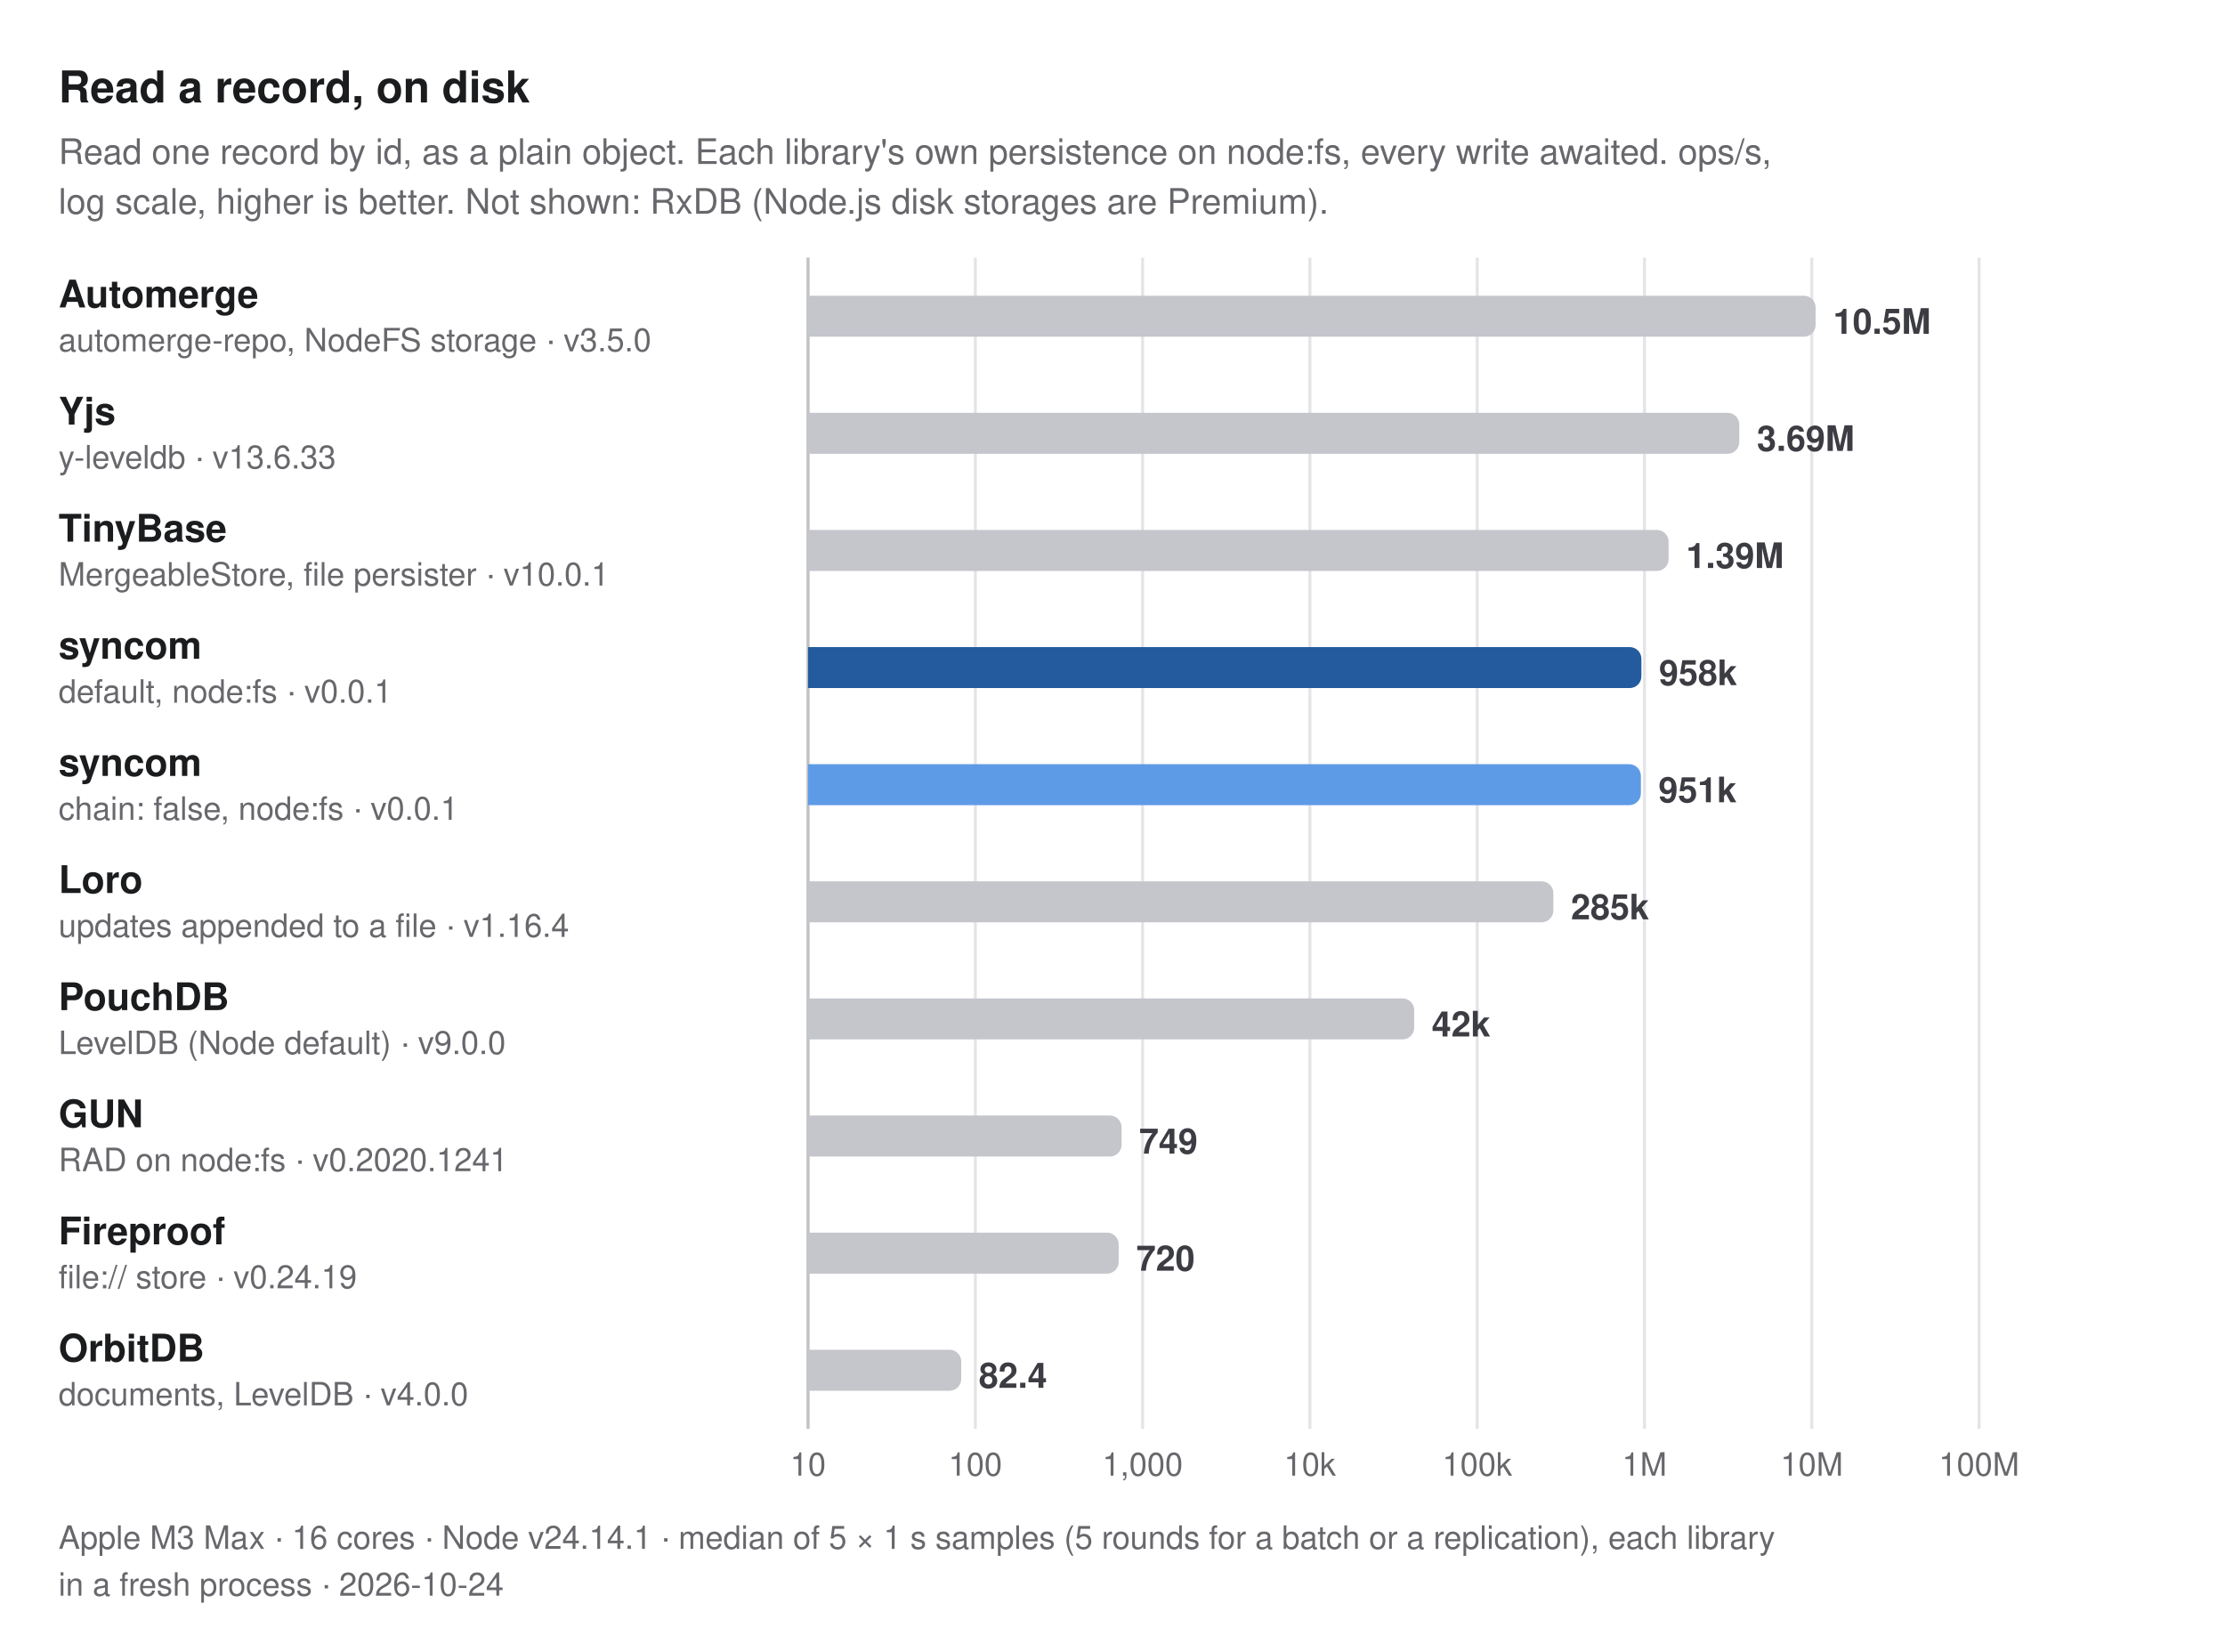
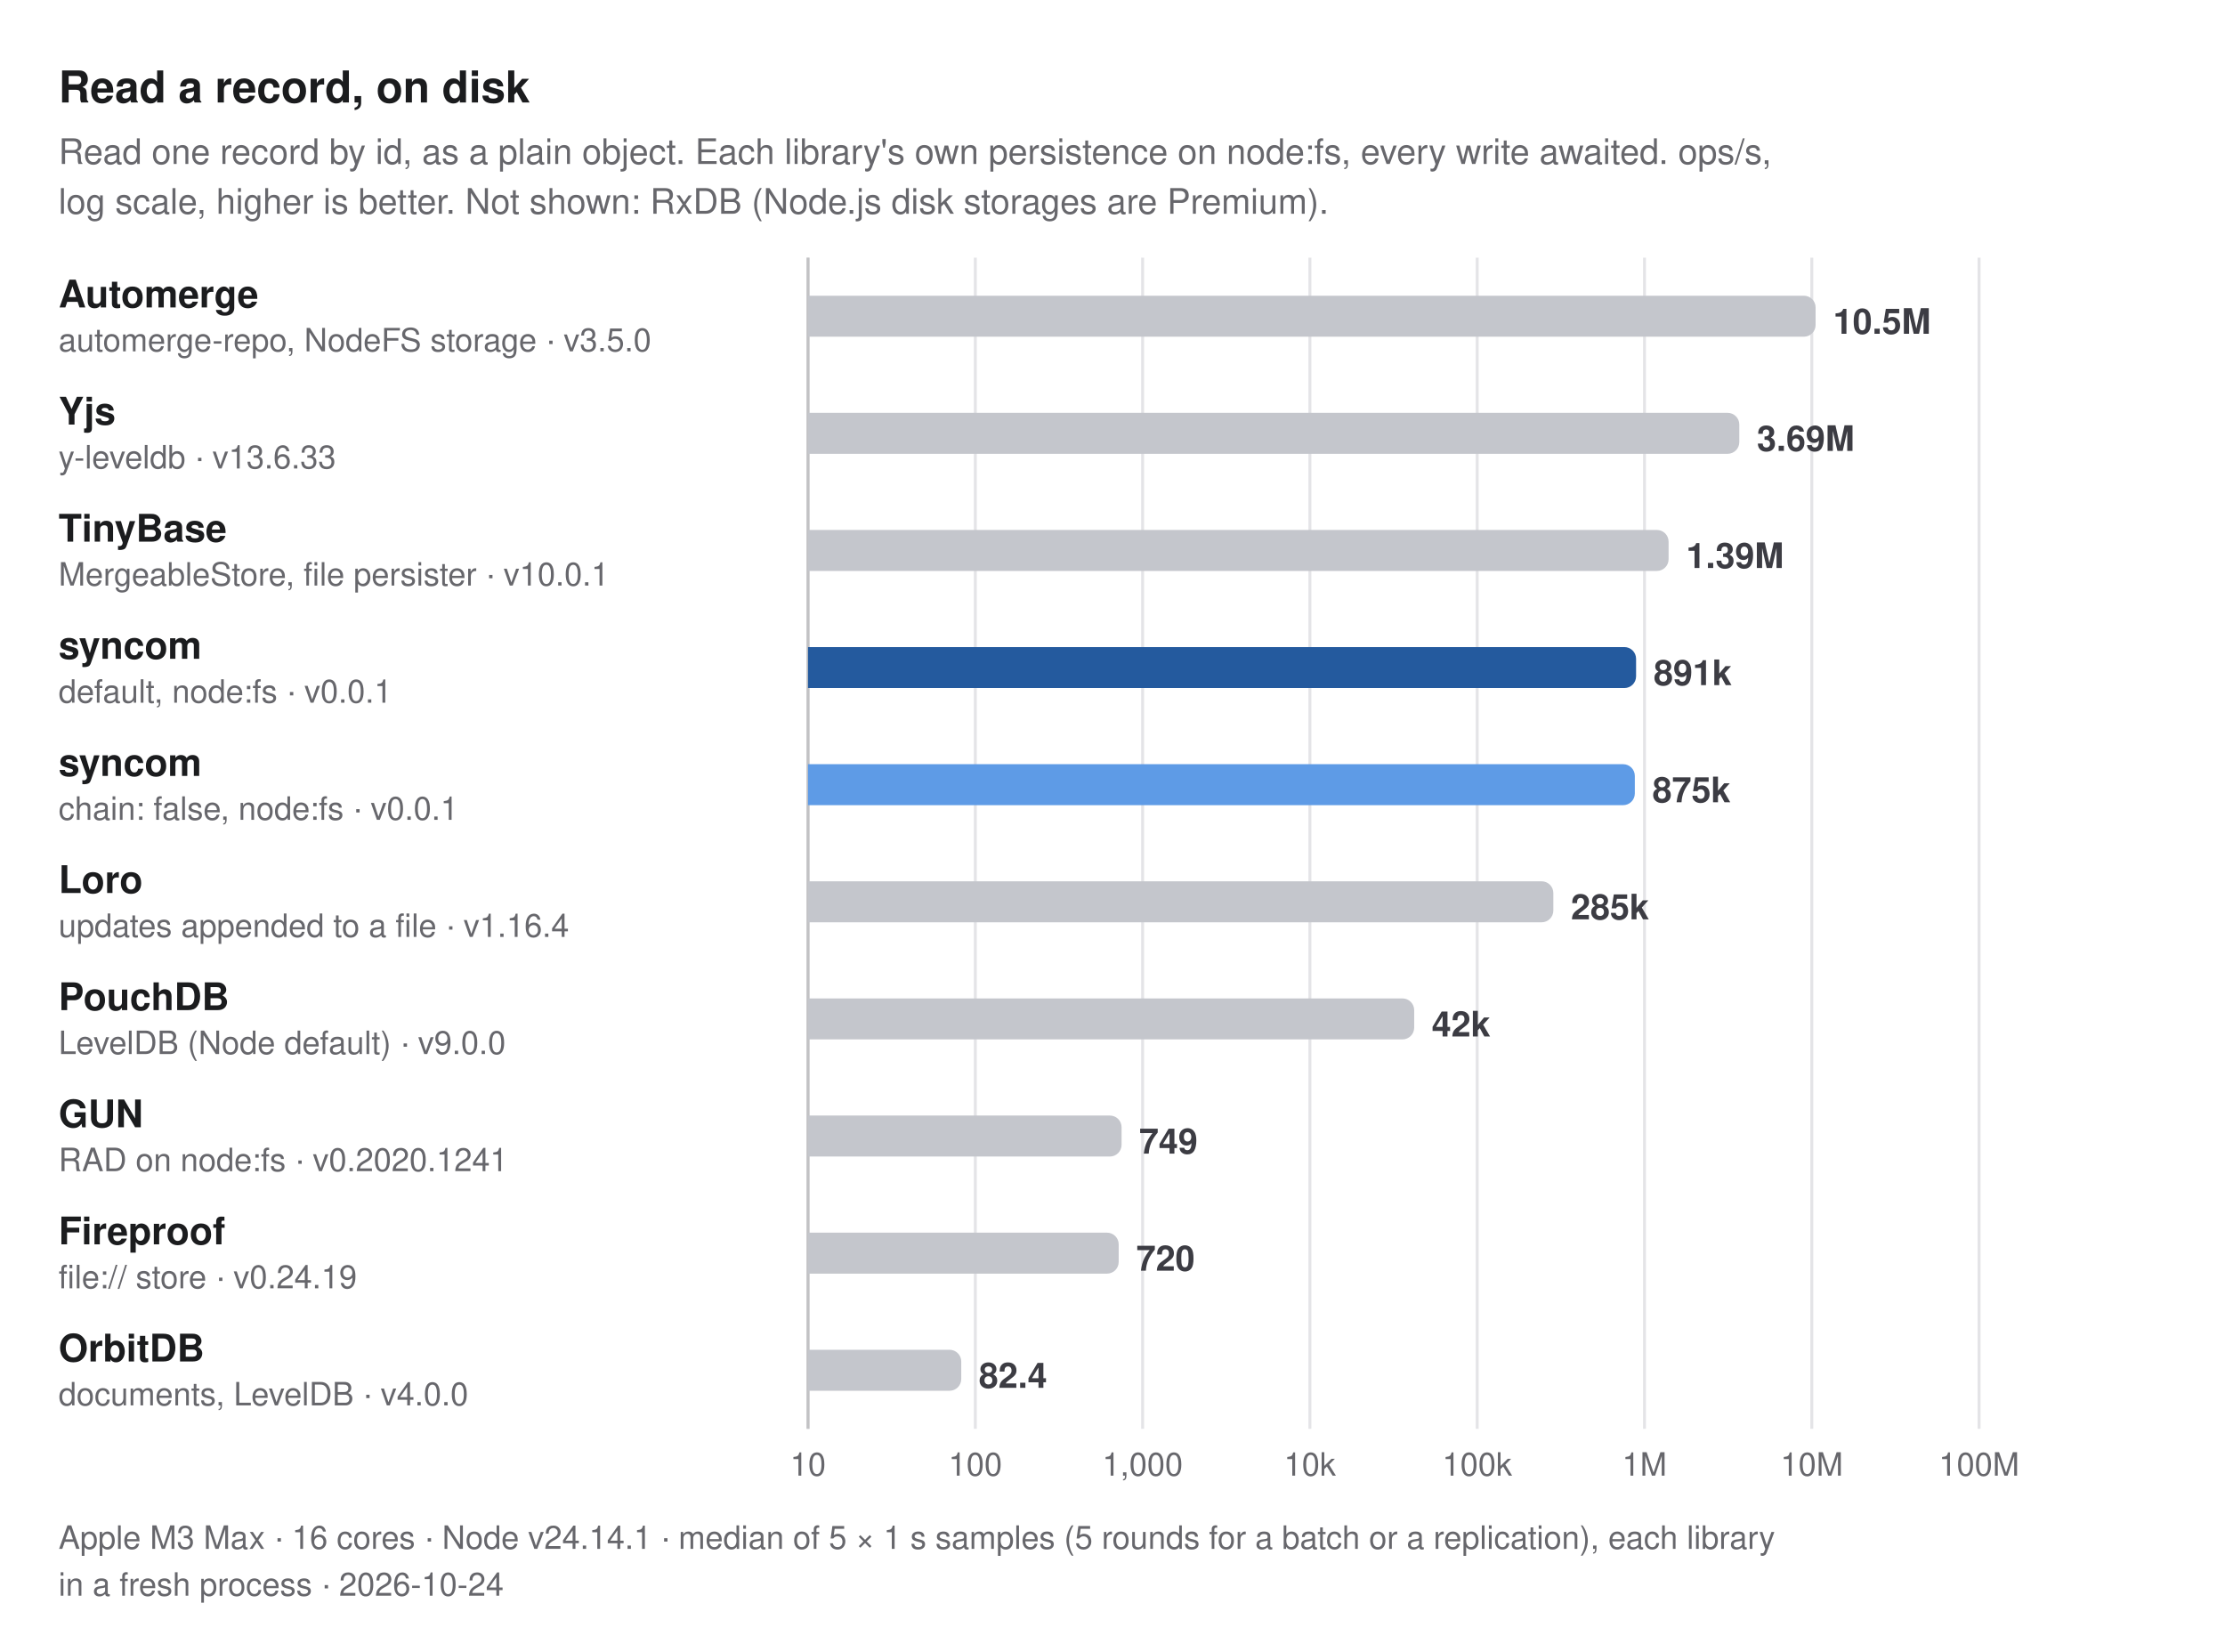
<svg xmlns="http://www.w3.org/2000/svg" width="760" height="564" viewBox="0 0 760 564" role="img" aria-label="Read a record, on disk. Read one record by id, as a plain object. Each library's own persistence on node:fs, every write awaited. ops/s, log scale, higher is better. Not shown: RxDB (Node.js disk storages are Premium).">
  <style>
  text { font-family: -apple-system, BlinkMacSystemFont, "Segoe UI", Helvetica, Arial, sans-serif; }
  .title { font-size: 15px; font-weight: 700; fill: #1b1c1e; }
  .subtitle, .caption { font-size: 12px; fill: #67676c; }
  .caption { font-size: 11px; }
  .group { font-size: 11px; font-weight: 600; letter-spacing: 0.06em; fill: #67676c; }
  .label { font-size: 13px; font-weight: 600; fill: #1b1c1e; }
  .label.primary, .label.secondary { font-weight: 700; }
  .sublabel { font-size: 11px; fill: #67676c; }
  .value { font-size: 12px; font-weight: 600; fill: #3c3c43; font-variant-numeric: tabular-nums; }
  .value.small { font-size: 10px; }
  .legend { font-size: 11px; fill: #3c3c43; }
  .tick { font-size: 11px; fill: #67676c; font-variant-numeric: tabular-nums; }
  .grid { stroke: #e4e4e7; stroke-width: 1; }
  .axis { stroke: #c2c2c4; stroke-width: 1; }
  .ref { stroke: #67676c; stroke-width: 1; stroke-dasharray: 3 3; }
  .bar { fill: #c4c6cc; }
  .bar.primary { fill: #245a9e; }
  .bar.secondary { fill: #5e9be6; }
  @media (prefers-color-scheme: dark) {
    .title, .label { fill: #dfdfd6; }
    .subtitle, .caption, .group, .sublabel, .tick { fill: #98989f; }
    .value, .legend { fill: #c2c2c4; }
    .grid { stroke: #2e2e32; }
    .axis { stroke: #48484c; }
    .ref { stroke: #98989f; }
    .bar { fill: #46474e; }
    .bar.primary { fill: #8dbcf2; }
    .bar.secondary { fill: #3d7bd0; }
  }
</style>
  <text class="title" x="20" y="35">Read a record, on disk</text>
  <text class="subtitle" x="20" y="56">Read one record by id, as a plain object. Each library's own persistence on node:fs, every write awaited. ops/s,</text>
  <text class="subtitle" x="20" y="73">log scale, higher is better. Not shown: RxDB (Node.js disk storages are Premium).</text>
  <line class="grid" x1="276" y1="88" x2="276" y2="488" />
  <text class="tick" x="276" y="504" text-anchor="middle">10</text>
  <line class="grid" x1="333.143" y1="88" x2="333.143" y2="488" />
  <text class="tick" x="333.143" y="504" text-anchor="middle">100</text>
  <line class="grid" x1="390.286" y1="88" x2="390.286" y2="488" />
  <text class="tick" x="390.286" y="504" text-anchor="middle">1,000</text>
  <line class="grid" x1="447.429" y1="88" x2="447.429" y2="488" />
  <text class="tick" x="447.429" y="504" text-anchor="middle">10k</text>
  <line class="grid" x1="504.571" y1="88" x2="504.571" y2="488" />
  <text class="tick" x="504.571" y="504" text-anchor="middle">100k</text>
  <line class="grid" x1="561.714" y1="88" x2="561.714" y2="488" />
  <text class="tick" x="561.714" y="504" text-anchor="middle">1M</text>
  <line class="grid" x1="618.857" y1="88" x2="618.857" y2="488" />
  <text class="tick" x="618.857" y="504" text-anchor="middle">10M</text>
  <line class="grid" x1="676" y1="88" x2="676" y2="488" />
  <text class="tick" x="676" y="504" text-anchor="middle">100M</text>
  <line class="axis" x1="276" y1="88" x2="276" y2="488" />
  <g>
    <text class="label" x="20" y="105">Automerge</text>
    <text class="sublabel" x="20" y="120">automerge-repo, NodeFS storage · v3.5.0</text>
    <path class="bar" d="M276,101H616.162A4,4 0 0 1 620.162,105V111A4,4 0 0 1 616.162,115H276Z" />
    <text class="value" x="626.162" y="114">10.5M</text>
  </g>
  <g>
    <text class="label" x="20" y="145">Yjs</text>
    <text class="sublabel" x="20" y="160">y-leveldb · v13.6.33</text>
    <path class="bar" d="M276,141H590.102A4,4 0 0 1 594.102,145V151A4,4 0 0 1 590.102,155H276Z" />
    <text class="value" x="600.102" y="154">3.69M</text>
  </g>
  <g>
    <text class="label" x="20" y="185">TinyBase</text>
    <text class="sublabel" x="20" y="200">MergeableStore, file persister · v10.0.1</text>
    <path class="bar" d="M276,181H565.948A4,4 0 0 1 569.948,185V191A4,4 0 0 1 565.948,195H276Z" />
    <text class="value" x="575.948" y="194">1.39M</text>
  </g>
  <g>
    <text class="label primary" x="20" y="225">syncom</text>
    <text class="sublabel" x="20" y="240">default, node:fs · v0.0.1</text>
-     <path class="bar primary" d="M276,221H556.655A4,4 0 0 1 560.655,225V231A4,4 0 0 1 556.655,235H276Z" />
-     <text class="value" x="566.655" y="234">958k</text>
+     <path class="bar primary" d="M276,221H554.841A4,4 0 0 1 558.841,225V231A4,4 0 0 1 554.841,235H276Z" />
+     <text class="value" x="564.841" y="234">891k</text>
  </g>
  <g>
    <text class="label secondary" x="20" y="265">syncom</text>
    <text class="sublabel" x="20" y="280">chain: false, node:fs · v0.0.1</text>
-     <path class="bar secondary" d="M276,261H556.48A4,4 0 0 1 560.48,265V271A4,4 0 0 1 556.48,275H276Z" />
-     <text class="value" x="566.48" y="274">951k</text>
+     <path class="bar secondary" d="M276,261H554.412A4,4 0 0 1 558.412,265V271A4,4 0 0 1 554.412,275H276Z" />
+     <text class="value" x="564.412" y="274">875k</text>
  </g>
  <g>
    <text class="label" x="20" y="305">Loro</text>
    <text class="sublabel" x="20" y="320">updates appended to a file · v1.16.4</text>
    <path class="bar" d="M276,301H526.578A4,4 0 0 1 530.578,305V311A4,4 0 0 1 526.578,315H276Z" />
    <text class="value" x="536.578" y="314">285k</text>
  </g>
  <g>
    <text class="label" x="20" y="345">PouchDB</text>
    <text class="sublabel" x="20" y="360">LevelDB (Node default) · v9.0.0</text>
    <path class="bar" d="M276,341H479.046A4,4 0 0 1 483.046,345V351A4,4 0 0 1 479.046,355H276Z" />
    <text class="value" x="489.046" y="354">42k</text>
  </g>
  <g>
    <text class="label" x="20" y="385">GUN</text>
    <text class="sublabel" x="20" y="400">RAD on node:fs · v0.2020.1241</text>
    <path class="bar" d="M276,381H379.103A4,4 0 0 1 383.103,385V391A4,4 0 0 1 379.103,395H276Z" />
    <text class="value" x="389.103" y="394">749</text>
  </g>
  <g>
    <text class="label" x="20" y="425">Fireproof</text>
    <text class="sublabel" x="20" y="440">file:// store · v0.24.19</text>
    <path class="bar" d="M276,421H378.117A4,4 0 0 1 382.117,425V431A4,4 0 0 1 378.117,435H276Z" />
    <text class="value" x="388.117" y="434">720</text>
  </g>
  <g>
    <text class="label" x="20" y="465">OrbitDB</text>
    <text class="sublabel" x="20" y="480">documents, LevelDB · v4.0.0</text>
    <path class="bar" d="M276,461H324.337A4,4 0 0 1 328.337,465V471A4,4 0 0 1 324.337,475H276Z" />
    <text class="value" x="334.337" y="474">82.4</text>
  </g>
  <text class="caption" x="20" y="529">Apple M3 Max · 16 cores · Node v24.14.1 · median of 5 × 1 s samples (5 rounds for a batch or a replication), each library</text>
  <text class="caption" x="20" y="545">in a fresh process · 2026-10-24</text>
</svg>
